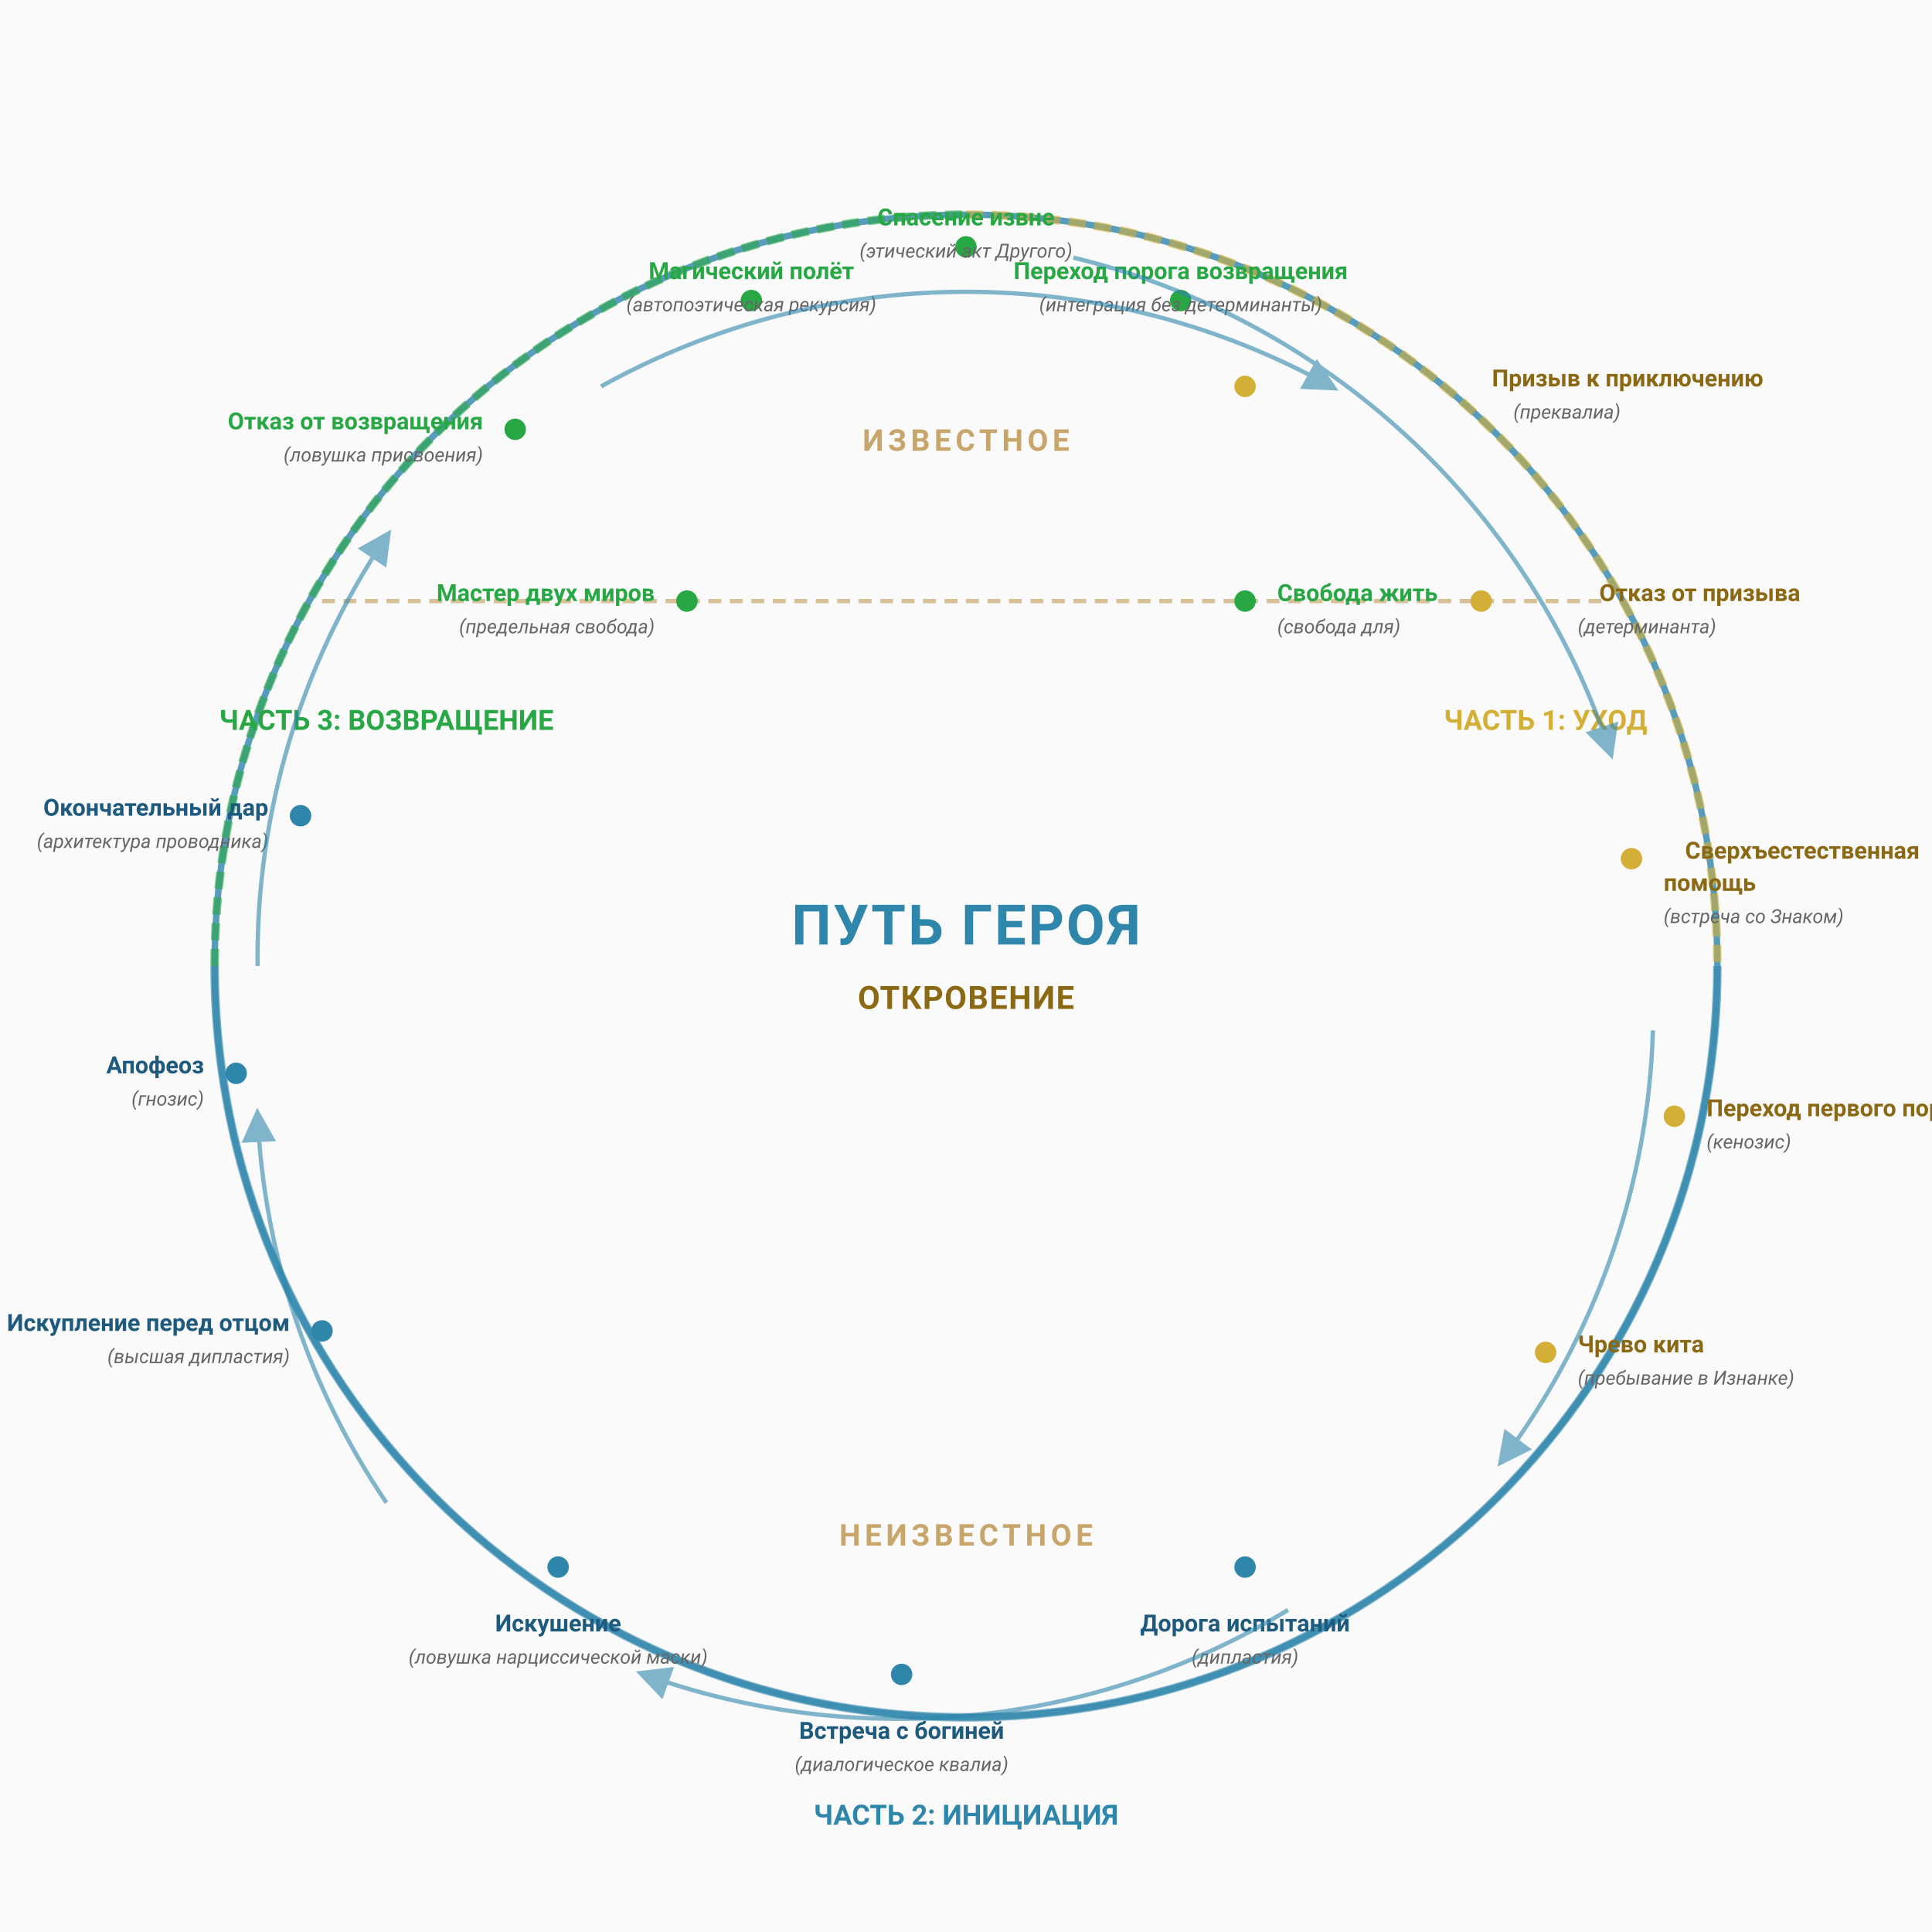
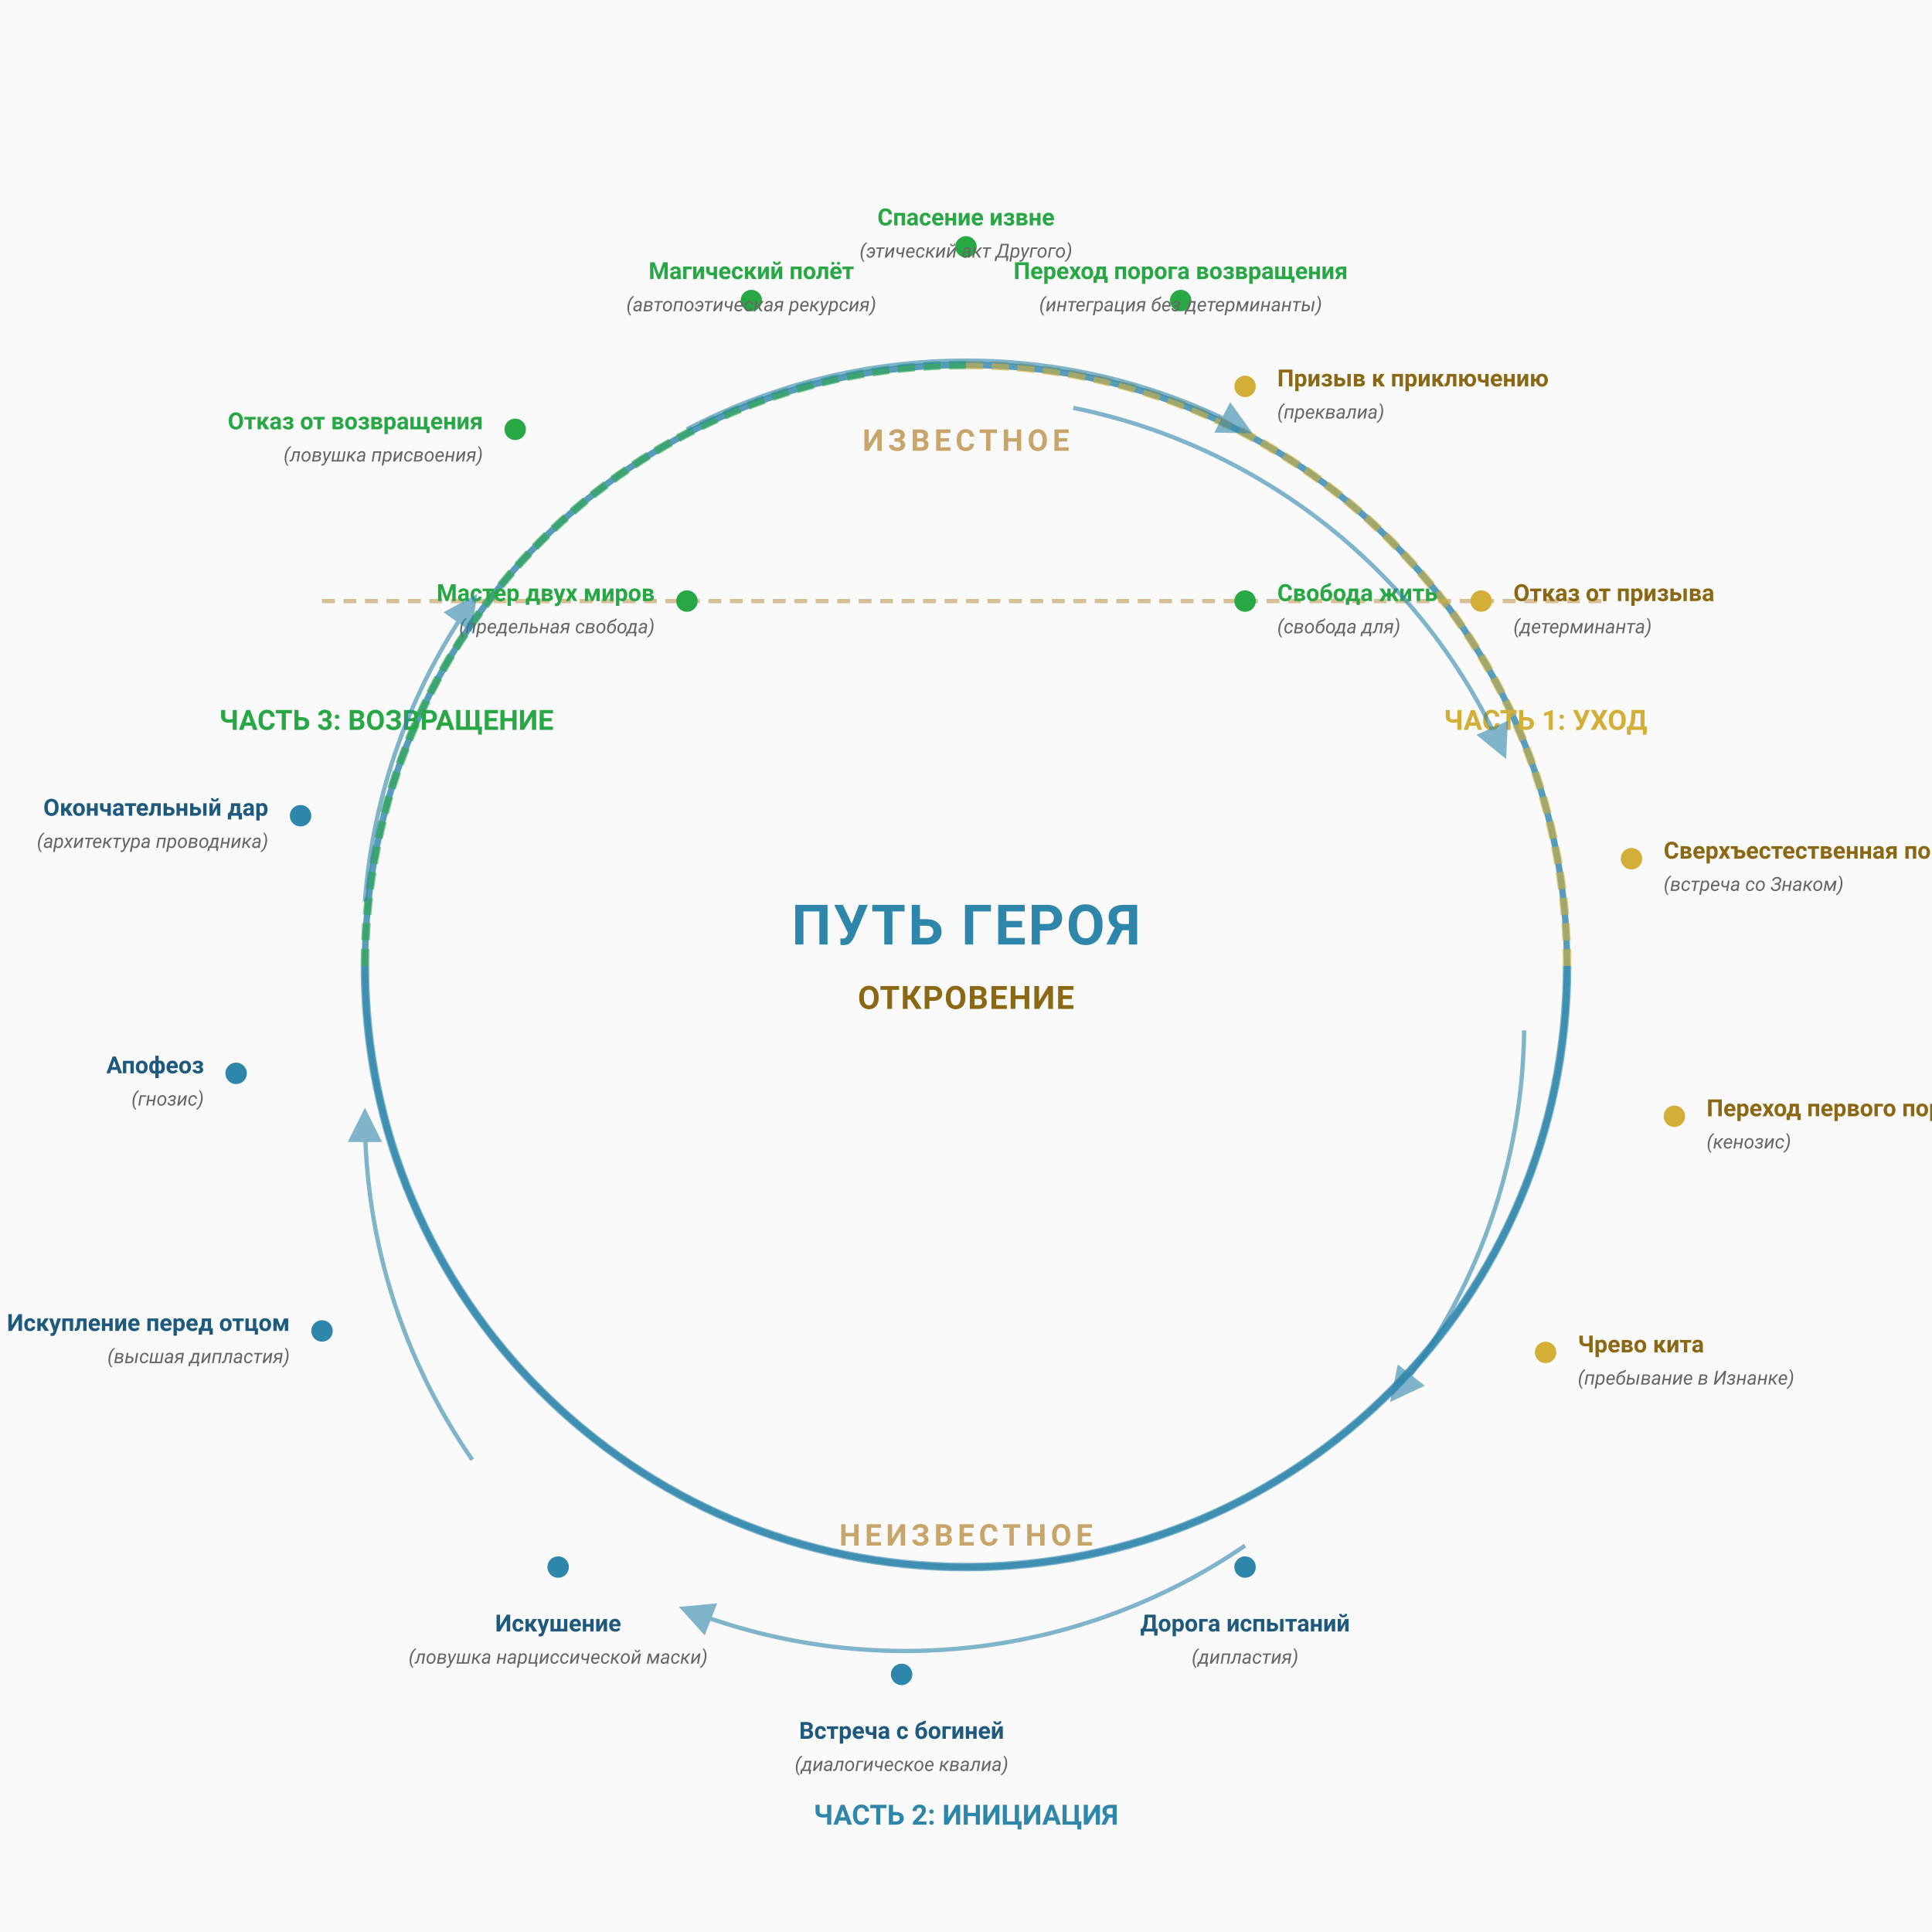
<svg xmlns="http://www.w3.org/2000/svg" viewBox="0 0 900 900" width="900" height="900">
  <defs>
    <marker id="arrow" markerWidth="8" markerHeight="8" refX="6" refY="4" orient="auto">
      <polygon points="0 0, 8 4, 0 8" fill="#2E86AB" />
    </marker>
  </defs>
  <rect width="100%" height="100%" fill="#FAFAFA" />
-   <circle cx="450" cy="450" r="350" fill="none" stroke="#2E86AB" stroke-width="3" opacity="0.8" />
+   <circle cx="450" cy="450" r="280" fill="none" stroke="#2E86AB" stroke-width="3" opacity="0.8" />
  <line x1="150" y1="280" x2="750" y2="280" stroke="#C8A66B" stroke-width="2" stroke-dasharray="6,4" opacity="0.7" />
  <g text-anchor="middle" font-family="system-ui, -apple-system, 'Segoe UI', Roboto, sans-serif">
    <text x="450" y="440" font-size="26" font-weight="bold" fill="#2E86AB" letter-spacing="1">ПУТЬ ГЕРОЯ</text>
    <text x="450" y="470" font-size="15" font-weight="600" fill="#8B6914" letter-spacing="0.5">ОТКРОВЕНИЕ</text>
    <text x="450" y="210" font-size="14" font-weight="bold" fill="#C8A66B" letter-spacing="2">ИЗВЕСТНОЕ</text>
    <text x="450" y="720" font-size="14" font-weight="bold" fill="#C8A66B" letter-spacing="2">НЕИЗВЕСТНОЕ</text>
  </g>
-   <path d="M 450 100 A 350 350 0 0 1 800 450" fill="none" stroke="#D4AF37" stroke-width="4" opacity="0.6" stroke-dasharray="8,4" />
-   <path d="M 800 450 A 350 350 0 0 1 100 450" fill="none" stroke="#2E86AB" stroke-width="4" opacity="0.6" />
-   <path d="M 100 450 A 350 350 0 0 1 450 100" fill="none" stroke="#28A745" stroke-width="4" opacity="0.6" stroke-dasharray="8,4" />
+   <path d="M 450 170 A 280 280 0 0 1 730 450" fill="none" stroke="#D4AF37" stroke-width="4" opacity="0.6" stroke-dasharray="8,4" />
+   <path d="M 730 450 A 280 280 0 0 1 170 450" fill="none" stroke="#2E86AB" stroke-width="4" opacity="0.6" />
+   <path d="M 170 450 A 280 280 0 0 1 450 170" fill="none" stroke="#28A745" stroke-width="4" opacity="0.6" stroke-dasharray="8,4" />
  <g id="departure" font-family="system-ui, -apple-system, 'Segoe UI', Roboto, sans-serif" font-size="11" font-weight="600" fill="#8B6914">
    <g id="stage-call">
      <circle cx="580" cy="180" r="5" fill="#D4AF37" />
-       <text x="695" y="180" text-anchor="start">Призыв к приключению</text>
-       <text x="705" y="195" text-anchor="start" font-size="9" font-weight="normal" font-style="italic" fill="#666">(преквалиа)</text>
+       <text x="595" y="180" text-anchor="start">Призыв к приключению</text>
+       <text x="595" y="195" text-anchor="start" font-size="9" font-weight="normal" font-style="italic" fill="#666">(преквалиа)</text>
    </g>
    <g id="stage-refusal">
      <circle cx="690" cy="280" r="5" fill="#D4AF37" />
-       <text x="745" y="280" text-anchor="start">Отказ от призыва</text>
-       <text x="735" y="295" text-anchor="start" font-size="9" font-weight="normal" font-style="italic" fill="#666">(детерминанта)</text>
+       <text x="705" y="280" text-anchor="start">Отказ от призыва</text>
+       <text x="705" y="295" text-anchor="start" font-size="9" font-weight="normal" font-style="italic" fill="#666">(детерминанта)</text>
    </g>
    <g id="stage-help">
      <circle cx="760" cy="400" r="5" fill="#D4AF37" />
-       <text x="785" y="400" text-anchor="start">Сверхъестественная</text>
-       <text x="775" y="415" text-anchor="start">помощь</text>
-       <text x="775" y="430" text-anchor="start" font-size="9" font-weight="normal" font-style="italic" fill="#666">(встреча со Знаком)</text>
+       <text x="775" y="400" text-anchor="start">Сверхъестественная помощь</text>
+       <text x="775" y="415" text-anchor="start" font-size="9" font-weight="normal" font-style="italic" fill="#666">(встреча со Знаком)</text>
    </g>
    <g id="stage-threshold">
      <circle cx="780" cy="520" r="5" fill="#D4AF37" />
      <text x="795" y="520" text-anchor="start">Переход первого порога</text>
      <text x="795" y="535" text-anchor="start" font-size="9" font-weight="normal" font-style="italic" fill="#666">(кенозис)</text>
    </g>
    <g id="stage-whale">
      <circle cx="720" cy="630" r="5" fill="#D4AF37" />
      <text x="735" y="630" text-anchor="start">Чрево кита</text>
      <text x="735" y="645" text-anchor="start" font-size="9" font-weight="normal" font-style="italic" fill="#666">(пребывание в Изнанке)</text>
    </g>
  </g>
  <g id="initiation" font-family="system-ui, -apple-system, 'Segoe UI', Roboto, sans-serif" font-size="11" font-weight="600" fill="#1E5A7E">
    <g id="stage-trials">
      <circle cx="580" cy="730" r="5" fill="#2E86AB" />
      <text x="580" y="760" text-anchor="middle">Дорога испытаний</text>
      <text x="580" y="775" text-anchor="middle" font-size="9" font-weight="normal" font-style="italic" fill="#666">(дипластия)</text>
    </g>
    <g id="stage-goddess">
      <circle cx="420" cy="780" r="5" fill="#2E86AB" />
      <text x="420" y="810" text-anchor="middle">Встреча с богиней</text>
      <text x="420" y="825" text-anchor="middle" font-size="9" font-weight="normal" font-style="italic" fill="#666">(диалогическое квалиа)</text>
    </g>
    <g id="stage-temptation">
      <circle cx="260" cy="730" r="5" fill="#2E86AB" />
      <text x="260" y="760" text-anchor="middle">Искушение</text>
      <text x="260" y="775" text-anchor="middle" font-size="9" font-weight="normal" font-style="italic" fill="#666">(ловушка нарциссической маски)</text>
    </g>
    <g id="stage-father">
      <circle cx="150" cy="620" r="5" fill="#2E86AB" />
      <text x="135" y="620" text-anchor="end">Искупление перед отцом</text>
      <text x="135" y="635" text-anchor="end" font-size="9" font-weight="normal" font-style="italic" fill="#666">(высшая дипластия)</text>
    </g>
    <g id="stage-apotheosis">
      <circle cx="110" cy="500" r="5" fill="#2E86AB" />
      <text x="95" y="500" text-anchor="end">Апофеоз</text>
      <text x="95" y="515" text-anchor="end" font-size="9" font-weight="normal" font-style="italic" fill="#666">(гнозис)</text>
    </g>
    <g id="stage-gift">
      <circle cx="140" cy="380" r="5" fill="#2E86AB" />
      <text x="125" y="380" text-anchor="end">Окончательный дар</text>
      <text x="125" y="395" text-anchor="end" font-size="9" font-weight="normal" font-style="italic" fill="#666">(архитектура проводника)</text>
    </g>
  </g>
  <g id="return" font-family="system-ui, -apple-system, 'Segoe UI', Roboto, sans-serif" font-size="11" font-weight="600" fill="#28A745">
    <g id="stage-refusal-return">
      <circle cx="240" cy="200" r="5" fill="#28A745" />
      <text x="225" y="200" text-anchor="end">Отказ от возвращения</text>
      <text x="225" y="215" text-anchor="end" font-size="9" font-weight="normal" font-style="italic" fill="#666">(ловушка присвоения)</text>
    </g>
    <g id="stage-flight">
      <circle cx="350" cy="140" r="5" fill="#28A745" />
      <text x="350" y="130" text-anchor="middle">Магический полёт</text>
      <text x="350" y="145" text-anchor="middle" font-size="9" font-weight="normal" font-style="italic" fill="#666">(автопоэтическая рекурсия)</text>
    </g>
    <g id="stage-rescue">
      <circle cx="450" cy="115" r="5" fill="#28A745" />
      <text x="450" y="105" text-anchor="middle">Спасение извне</text>
      <text x="450" y="120" text-anchor="middle" font-size="9" font-weight="normal" font-style="italic" fill="#666">(этический акт Другого)</text>
    </g>
    <g id="stage-return-threshold">
      <circle cx="550" cy="140" r="5" fill="#28A745" />
      <text x="550" y="130" text-anchor="middle">Переход порога возвращения</text>
      <text x="550" y="145" text-anchor="middle" font-size="9" font-weight="normal" font-style="italic" fill="#666">(интеграция без детерминанты)</text>
    </g>
    <g id="stage-master">
      <circle cx="320" cy="280" r="5" fill="#28A745" />
      <text x="305" y="280" text-anchor="end">Мастер двух миров</text>
      <text x="305" y="295" text-anchor="end" font-size="9" font-weight="normal" font-style="italic" fill="#666">(предельная свобода)</text>
    </g>
    <g id="stage-freedom">
      <circle cx="580" cy="280" r="5" fill="#28A745" />
      <text x="595" y="280" text-anchor="start">Свобода жить</text>
      <text x="595" y="295" text-anchor="start" font-size="9" font-weight="normal" font-style="italic" fill="#666">(свобода для)</text>
    </g>
  </g>
  <g font-family="system-ui, -apple-system, 'Segoe UI', Roboto, sans-serif" font-size="13" font-weight="bold">
    <text x="720" y="340" fill="#D4AF37" text-anchor="middle">ЧАСТЬ 1: УХОД</text>
    <text x="450" y="850" fill="#2E86AB" text-anchor="middle">ЧАСТЬ 2: ИНИЦИАЦИЯ</text>
    <text x="180" y="340" fill="#28A745" text-anchor="middle">ЧАСТЬ 3: ВОЗВРАЩЕНИЕ</text>
  </g>
  <g fill="none" stroke="#2E86AB" stroke-width="2" marker-end="url(#arrow)" opacity="0.6">
-     <path d="M 500 120 A 350 350 0 0 1 750 350" />
-     <path d="M 770 480 A 350 350 0 0 1 700 680" />
-     <path d="M 600 750 A 350 350 0 0 1 300 780" />
-     <path d="M 180 700 A 350 350 0 0 1 120 520" />
-     <path d="M 120 450 A 350 350 0 0 1 180 250" />
-     <path d="M 280 180 A 350 350 0 0 1 620 180" />
+     <path d="M 500 190 A 280 280 0 0 1 700 350" />
+     <path d="M 710 480 A 280 280 0 0 1 650 650" />
+     <path d="M 580 720 A 280 280 0 0 1 320 750" />
+     <path d="M 220 680 A 280 280 0 0 1 170 520" />
+     <path d="M 170 420 A 280 280 0 0 1 220 280" />
+     <path d="M 320 200 A 280 280 0 0 1 580 200" />
  </g>
</svg>
